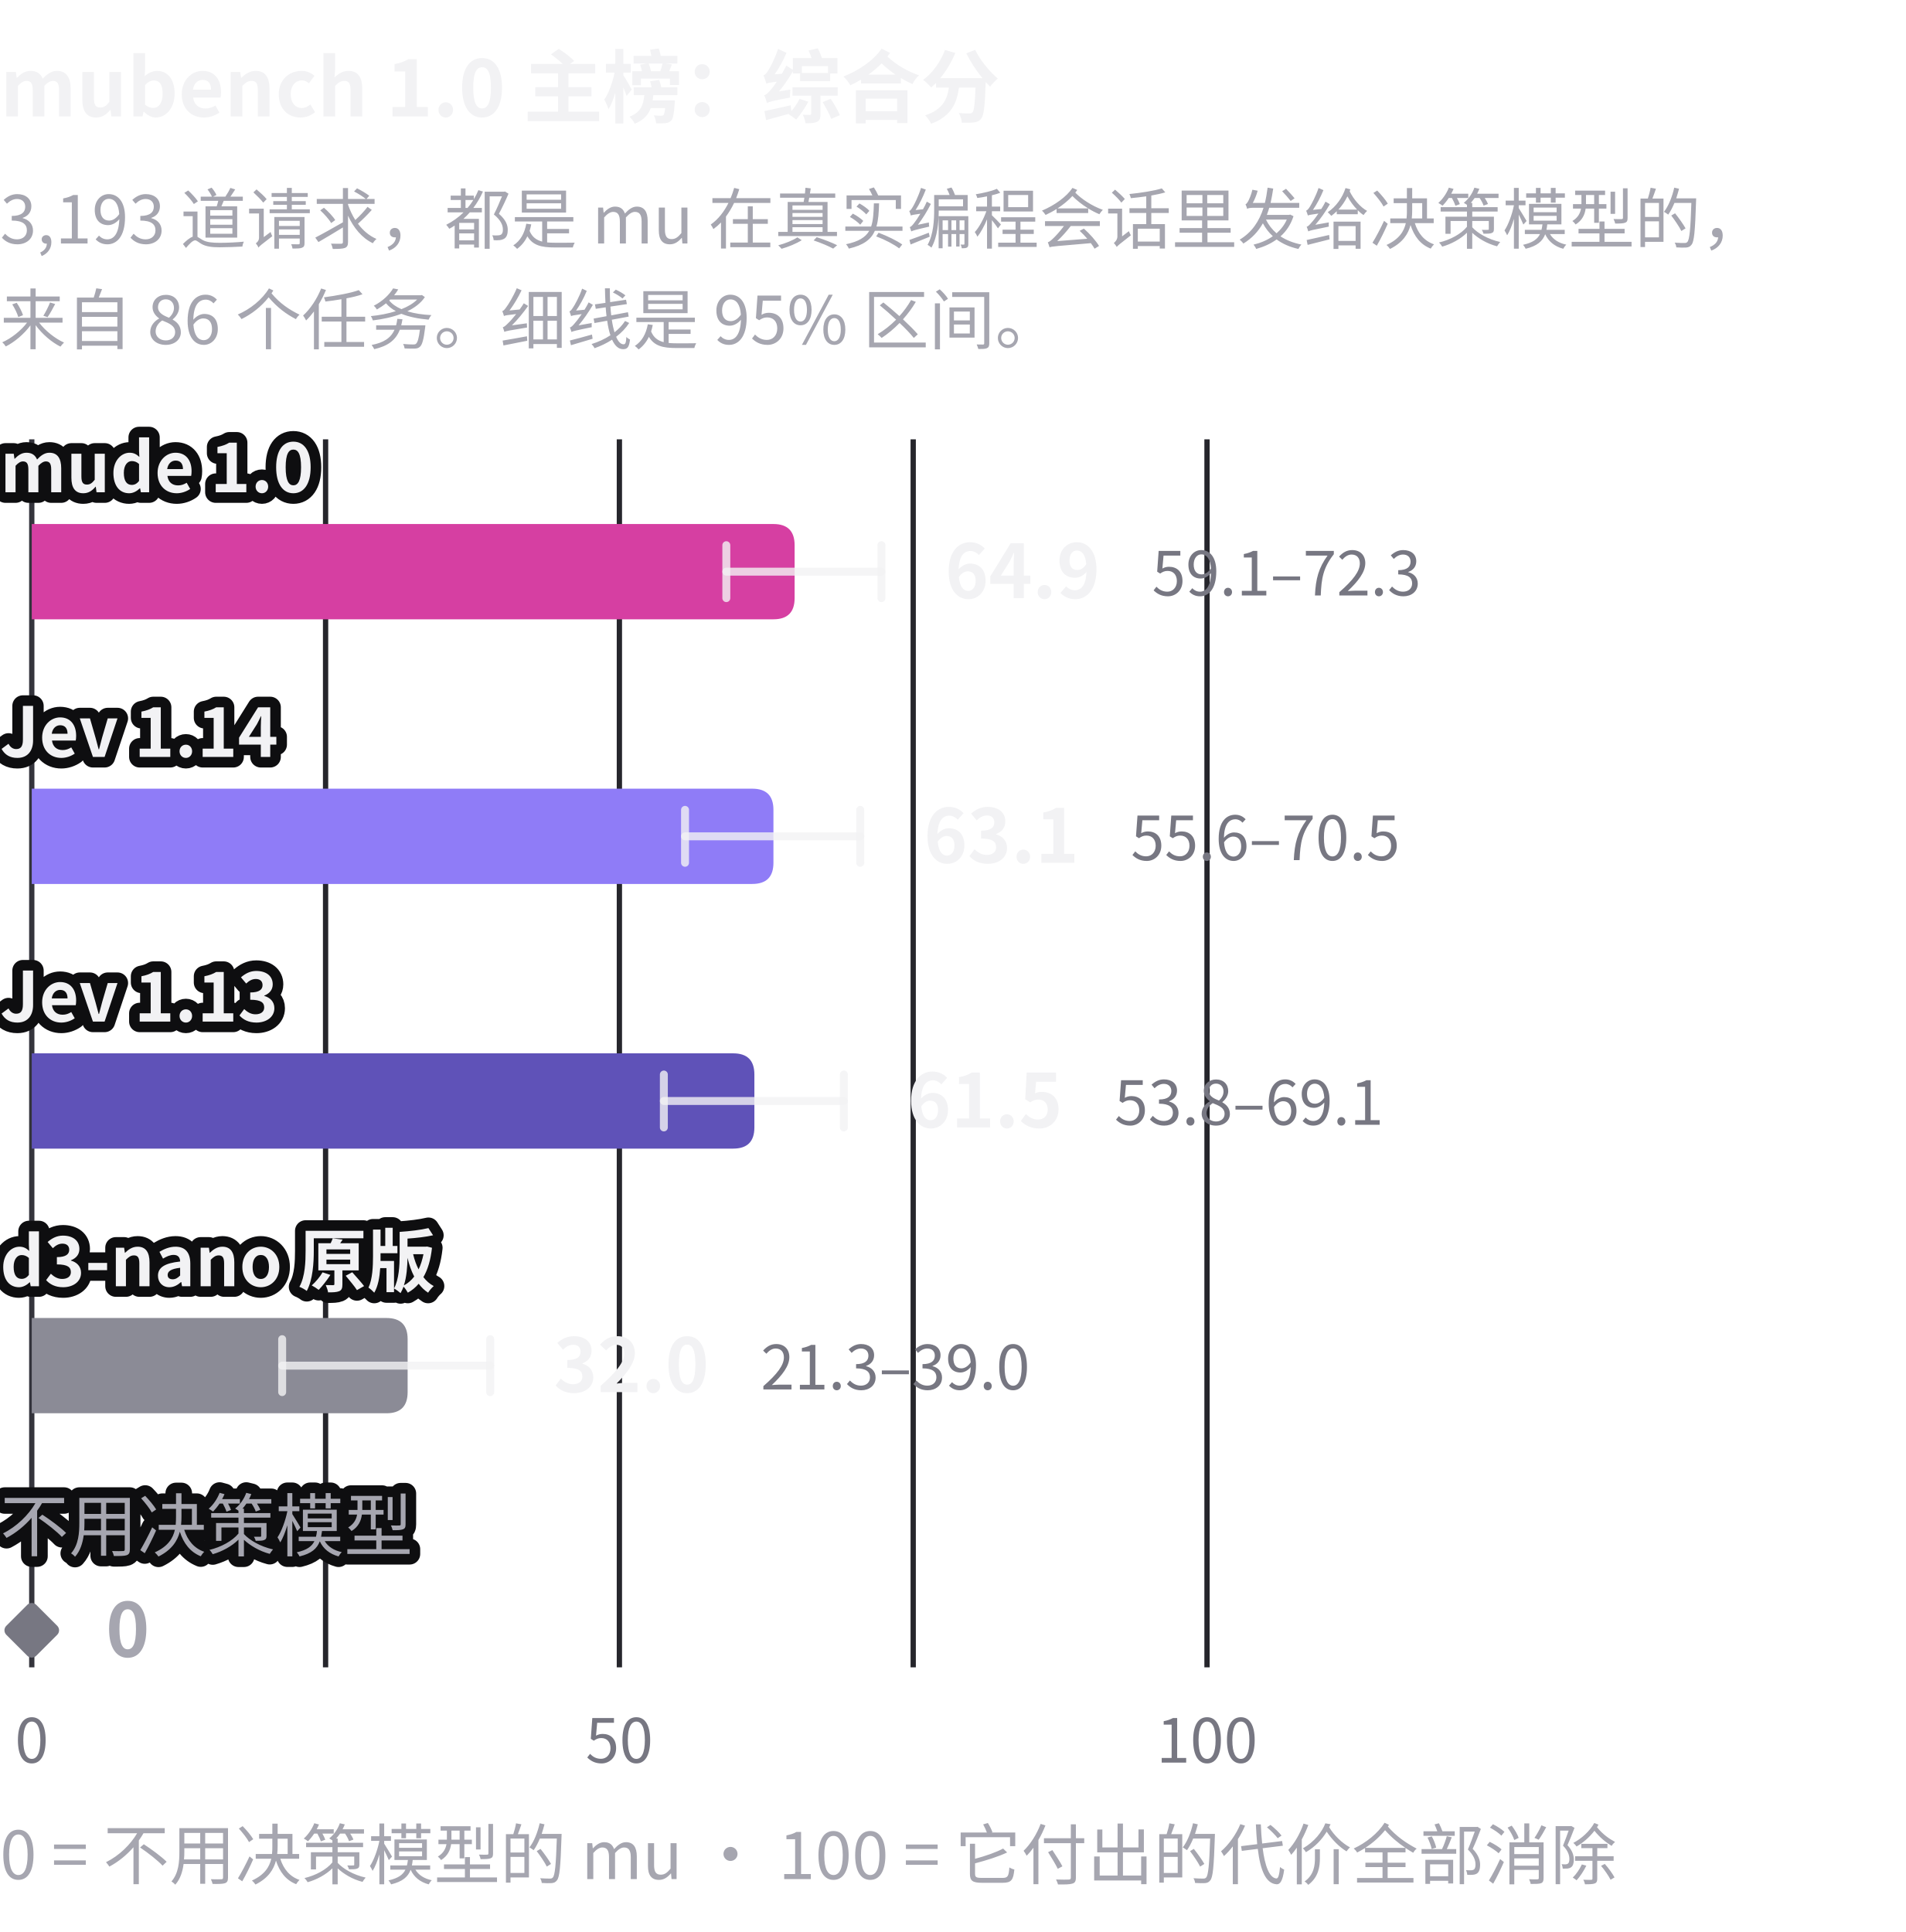
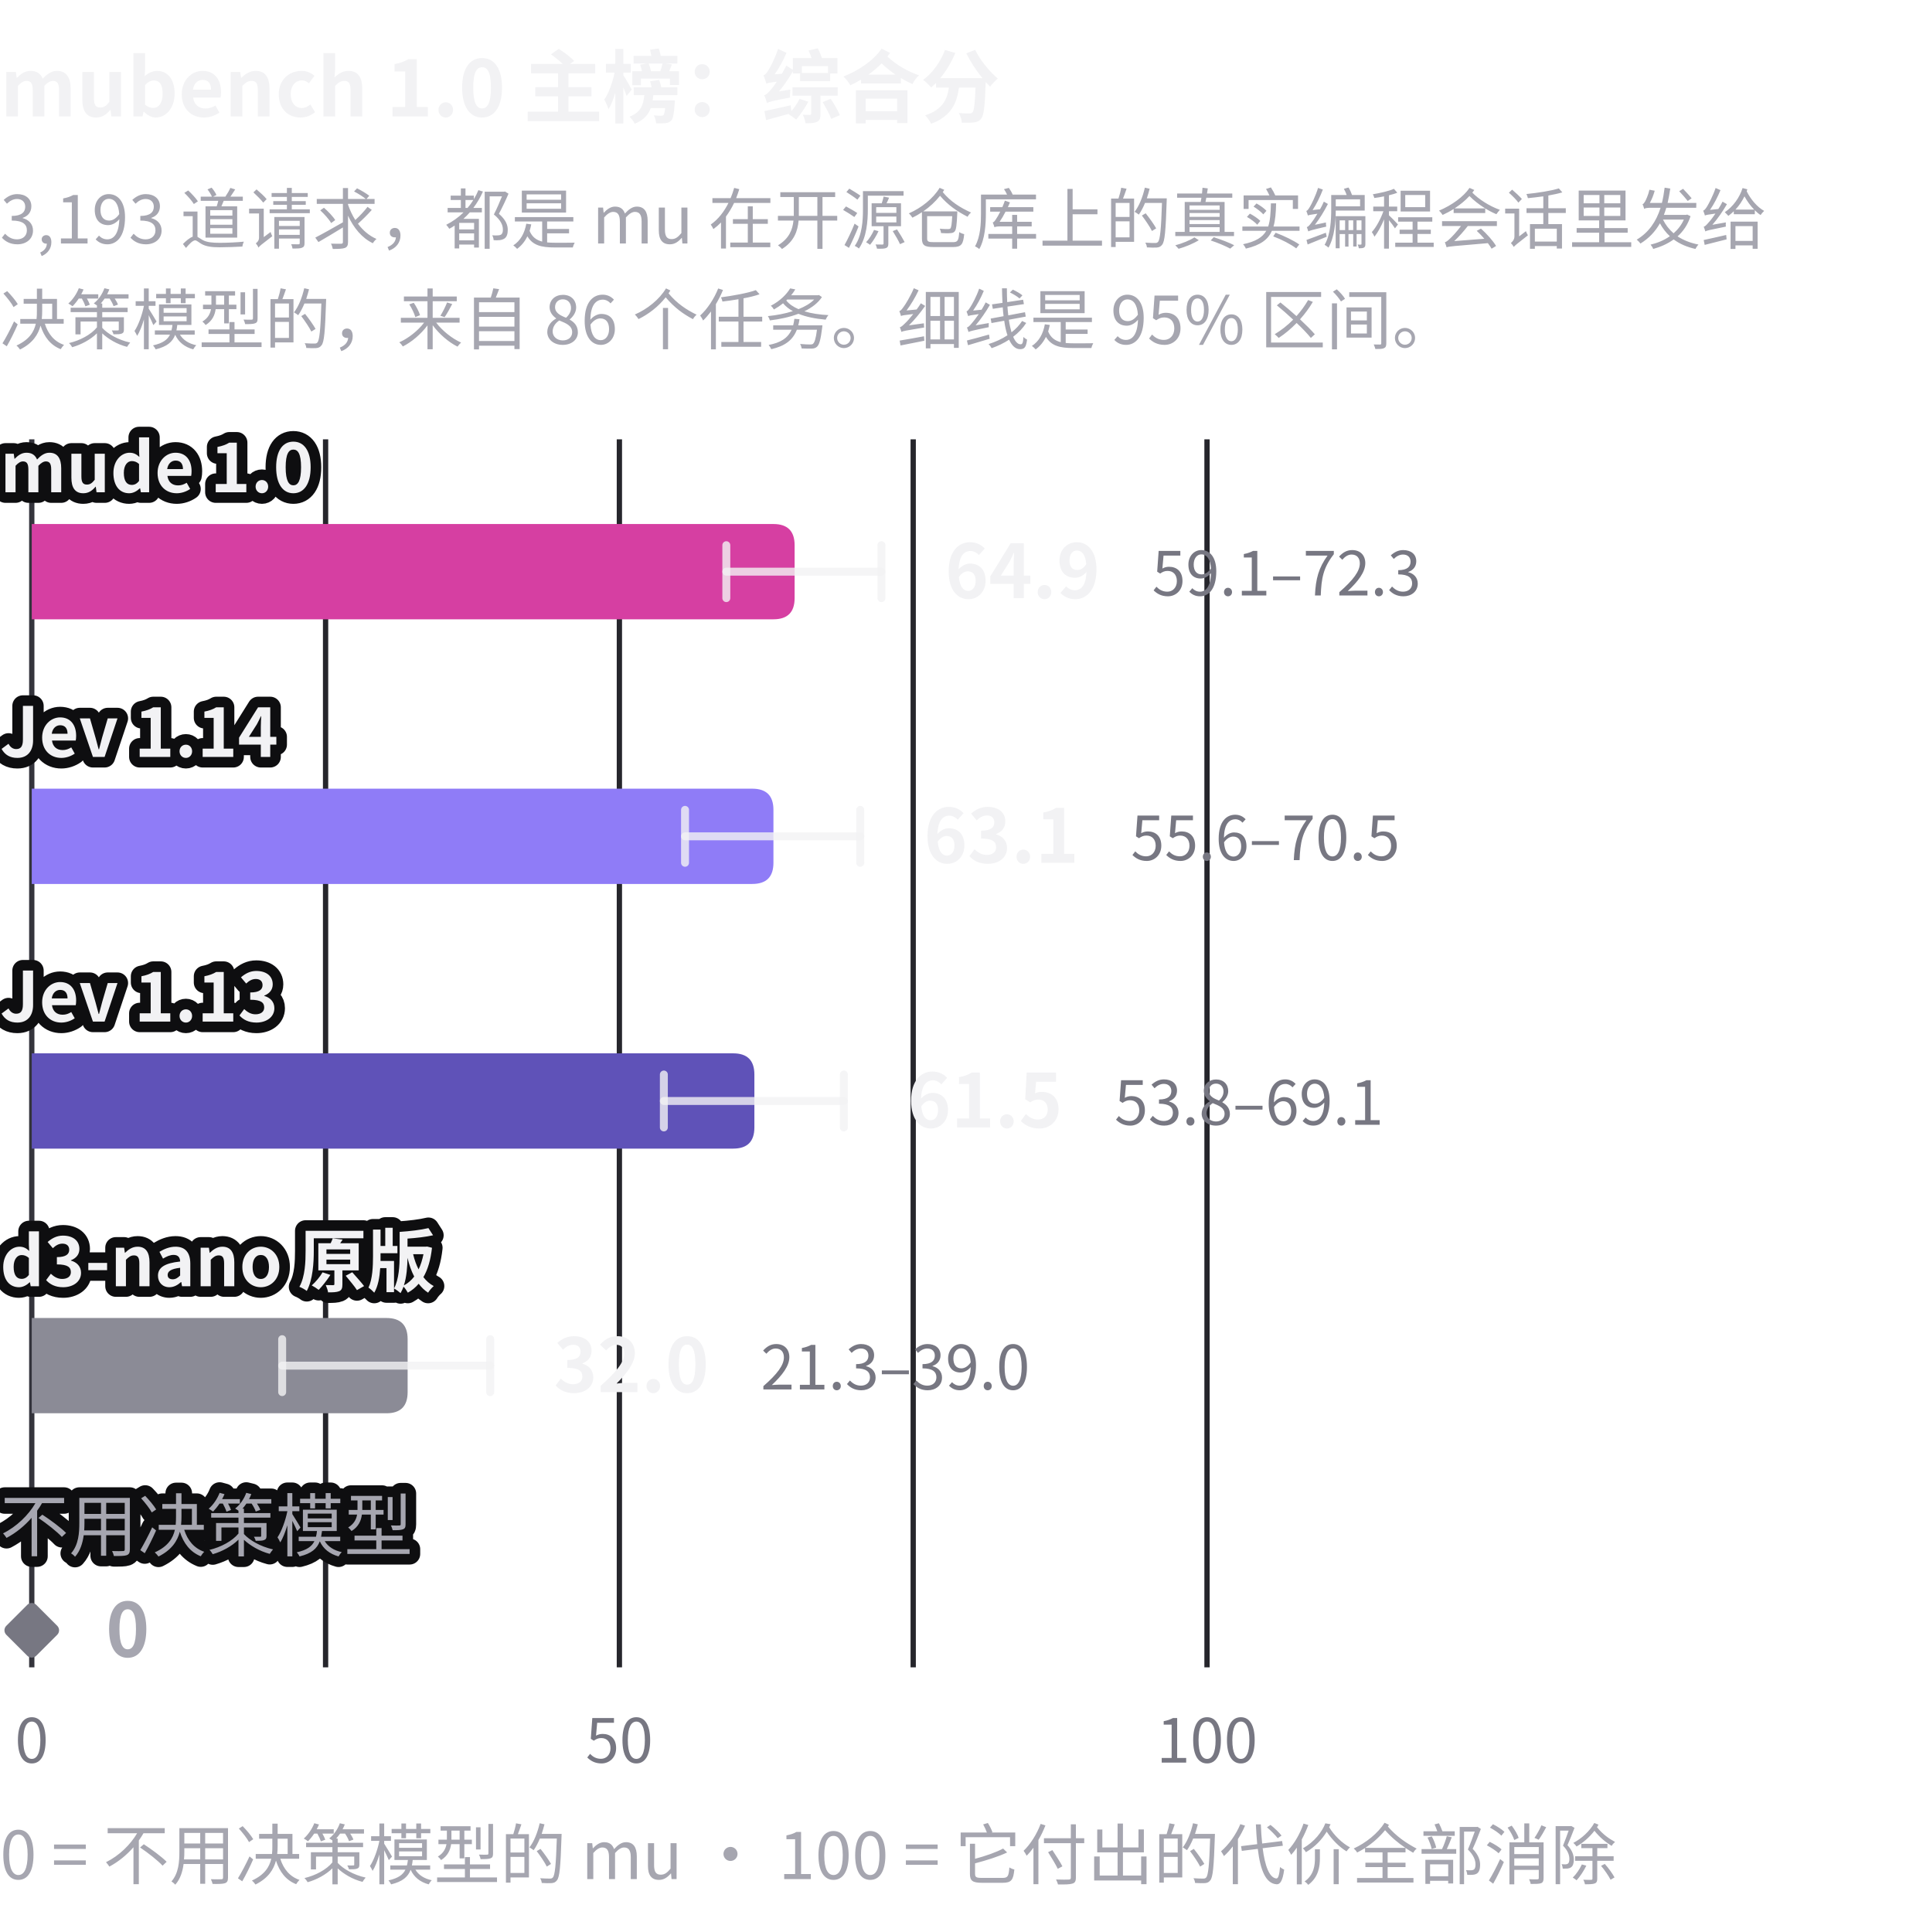
<svg xmlns="http://www.w3.org/2000/svg" width="360" height="365" viewBox="0 0 360 365" role="img" aria-labelledby="t d" font-family="-apple-system, BlinkMacSystemFont, &quot;Segoe UI&quot;, &quot;PingFang SC&quot;, &quot;Hiragino Sans GB&quot;, &quot;Noto Sans CJK SC&quot;, &quot;Noto Sans SC&quot;, &quot;Microsoft YaHei&quot;, &quot;Helvetica Neue&quot;, Arial, sans-serif">
  <text x="0" y="22" font-size="15" font-weight="650" fill="#f2f2f4">mubench 1.0 主榜：综合分</text>
-   <text x="0" y="46" font-size="12.5" fill="#a6a6b0">3,193 道请求，都是 mu 在真实编程会话里发给决策模型的，</text>
-   <text x="0" y="65" font-size="12.5" fill="#a6a6b0">来自 86 个任务。细线是 95% 区间。</text>
+   <text x="0" y="46" font-size="12.5" fill="#a6a6b0">3,193 道请求，都是 mu 在开源仓库上的真实编程会话里发给</text>
+   <text x="0" y="65" font-size="12.5" fill="#a6a6b0">决策模型的，来自 86 个任务。细线是 95% 区间。</text>
  <line x1="6" y1="83" x2="6" y2="315" stroke="#34343c" stroke-width="1" />
  <line x1="61.5" y1="83" x2="61.5" y2="315" stroke="#26262c" stroke-width="1" />
  <line x1="117" y1="83" x2="117" y2="315" stroke="#26262c" stroke-width="1" />
  <line x1="172.5" y1="83" x2="172.5" y2="315" stroke="#26262c" stroke-width="1" />
  <line x1="228" y1="83" x2="228" y2="315" stroke="#26262c" stroke-width="1" />
  <text x="0" y="93" font-size="13" font-weight="600" stroke="#0e0e10" stroke-width="4" stroke-linejoin="round" paint-order="stroke" fill="#f2f2f4">mude 1.0</text>
  <path d="M6,99 H146.1 Q150.1,99 150.1,103 V113 Q150.1,117 146.1,117 H6 Z" fill="#d63fa2" />
  <line x1="137.2" y1="108" x2="166.5" y2="108" stroke="#f2f2f4" stroke-width="1.5" stroke-linecap="round" opacity="0.8" />
  <line x1="137.2" y1="103" x2="137.2" y2="113" stroke="#f2f2f4" stroke-width="1.5" stroke-linecap="round" opacity="0.8" />
  <line x1="166.5" y1="103" x2="166.5" y2="113" stroke="#f2f2f4" stroke-width="1.5" stroke-linecap="round" opacity="0.8" />
  <text x="178.5" y="113" font-size="14" font-weight="650" style="font-variant-numeric: tabular-nums" fill="#f2f2f4">64.9</text>
  <text x="217.6" y="112.5" font-size="11.5" style="font-variant-numeric: tabular-nums" fill="#777782">59.1–72.3</text>
  <text x="0" y="143" font-size="13" font-weight="600" stroke="#0e0e10" stroke-width="4" stroke-linejoin="round" paint-order="stroke" fill="#f2f2f4">Jev 1.14</text>
  <path d="M6,149 H142.1 Q146.1,149 146.1,153 V163 Q146.1,167 142.1,167 H6 Z" fill="#8f7cf7" />
  <line x1="129.4" y1="158" x2="162.5" y2="158" stroke="#f2f2f4" stroke-width="1.5" stroke-linecap="round" opacity="0.8" />
  <line x1="129.4" y1="153" x2="129.4" y2="163" stroke="#f2f2f4" stroke-width="1.5" stroke-linecap="round" opacity="0.8" />
  <line x1="162.5" y1="153" x2="162.5" y2="163" stroke="#f2f2f4" stroke-width="1.5" stroke-linecap="round" opacity="0.8" />
  <text x="174.5" y="163" font-size="14" font-weight="650" style="font-variant-numeric: tabular-nums" fill="#f2f2f4">63.1</text>
  <text x="213.6" y="162.5" font-size="11.5" style="font-variant-numeric: tabular-nums" fill="#777782">55.6–70.5</text>
  <text x="0" y="193" font-size="13" font-weight="600" stroke="#0e0e10" stroke-width="4" stroke-linejoin="round" paint-order="stroke" fill="#f2f2f4">Jev 1.13</text>
  <path d="M6,199 H138.5 Q142.5,199 142.5,203 V213 Q142.5,217 138.5,217 H6 Z" fill="#5f52b8" />
  <line x1="125.4" y1="208" x2="159.4" y2="208" stroke="#f2f2f4" stroke-width="1.5" stroke-linecap="round" opacity="0.8" />
  <line x1="125.4" y1="203" x2="125.4" y2="213" stroke="#f2f2f4" stroke-width="1.5" stroke-linecap="round" opacity="0.8" />
  <line x1="159.4" y1="203" x2="159.4" y2="213" stroke="#f2f2f4" stroke-width="1.5" stroke-linecap="round" opacity="0.8" />
  <text x="171.4" y="213" font-size="14" font-weight="650" style="font-variant-numeric: tabular-nums" fill="#f2f2f4">61.5</text>
  <text x="210.5" y="212.5" font-size="11.5" style="font-variant-numeric: tabular-nums" fill="#777782">53.8–69.1</text>
  <text x="0" y="243" font-size="13" font-weight="600" stroke="#0e0e10" stroke-width="4" stroke-linejoin="round" paint-order="stroke" fill="#f2f2f4">d3-nano 原版</text>
  <path d="M6,249 H73 Q77,249 77,253 V263 Q77,267 73,267 H6 Z" fill="#8b8b96" />
  <line x1="53.3" y1="258" x2="92.6" y2="258" stroke="#f2f2f4" stroke-width="1.5" stroke-linecap="round" opacity="0.8" />
  <line x1="53.3" y1="253" x2="53.3" y2="263" stroke="#f2f2f4" stroke-width="1.5" stroke-linecap="round" opacity="0.8" />
  <line x1="92.6" y1="253" x2="92.6" y2="263" stroke="#f2f2f4" stroke-width="1.5" stroke-linecap="round" opacity="0.8" />
  <text x="104.6" y="263" font-size="14" font-weight="650" style="font-variant-numeric: tabular-nums" fill="#f2f2f4">32.0</text>
  <text x="143.7" y="262.5" font-size="11.5" style="font-variant-numeric: tabular-nums" fill="#777782">21.3–39.0</text>
  <text x="0" y="293" font-size="13" font-weight="500" stroke="#0e0e10" stroke-width="4" stroke-linejoin="round" paint-order="stroke" fill="#a6a6b0">不用决策模型</text>
  <rect x="2" y="304" width="8" height="8" rx="1.2" fill="#777782" transform="rotate(45 6 308)" />
  <text x="20" y="313" font-size="14" font-weight="650" style="font-variant-numeric: tabular-nums" fill="#a6a6b0">0</text>
  <text x="6" y="333" font-size="11.5" text-anchor="middle" style="font-variant-numeric: tabular-nums" fill="#777782">0</text>
  <text x="117" y="333" font-size="11.5" text-anchor="middle" style="font-variant-numeric: tabular-nums" fill="#777782">50</text>
  <text x="228" y="333" font-size="11.5" text-anchor="middle" style="font-variant-numeric: tabular-nums" fill="#777782">100</text>
  <text x="0" y="355" font-size="12.5" fill="#a6a6b0">0 = 不用决策模型的 mu · 100 = 它付出的代价全部消除</text>
</svg>
